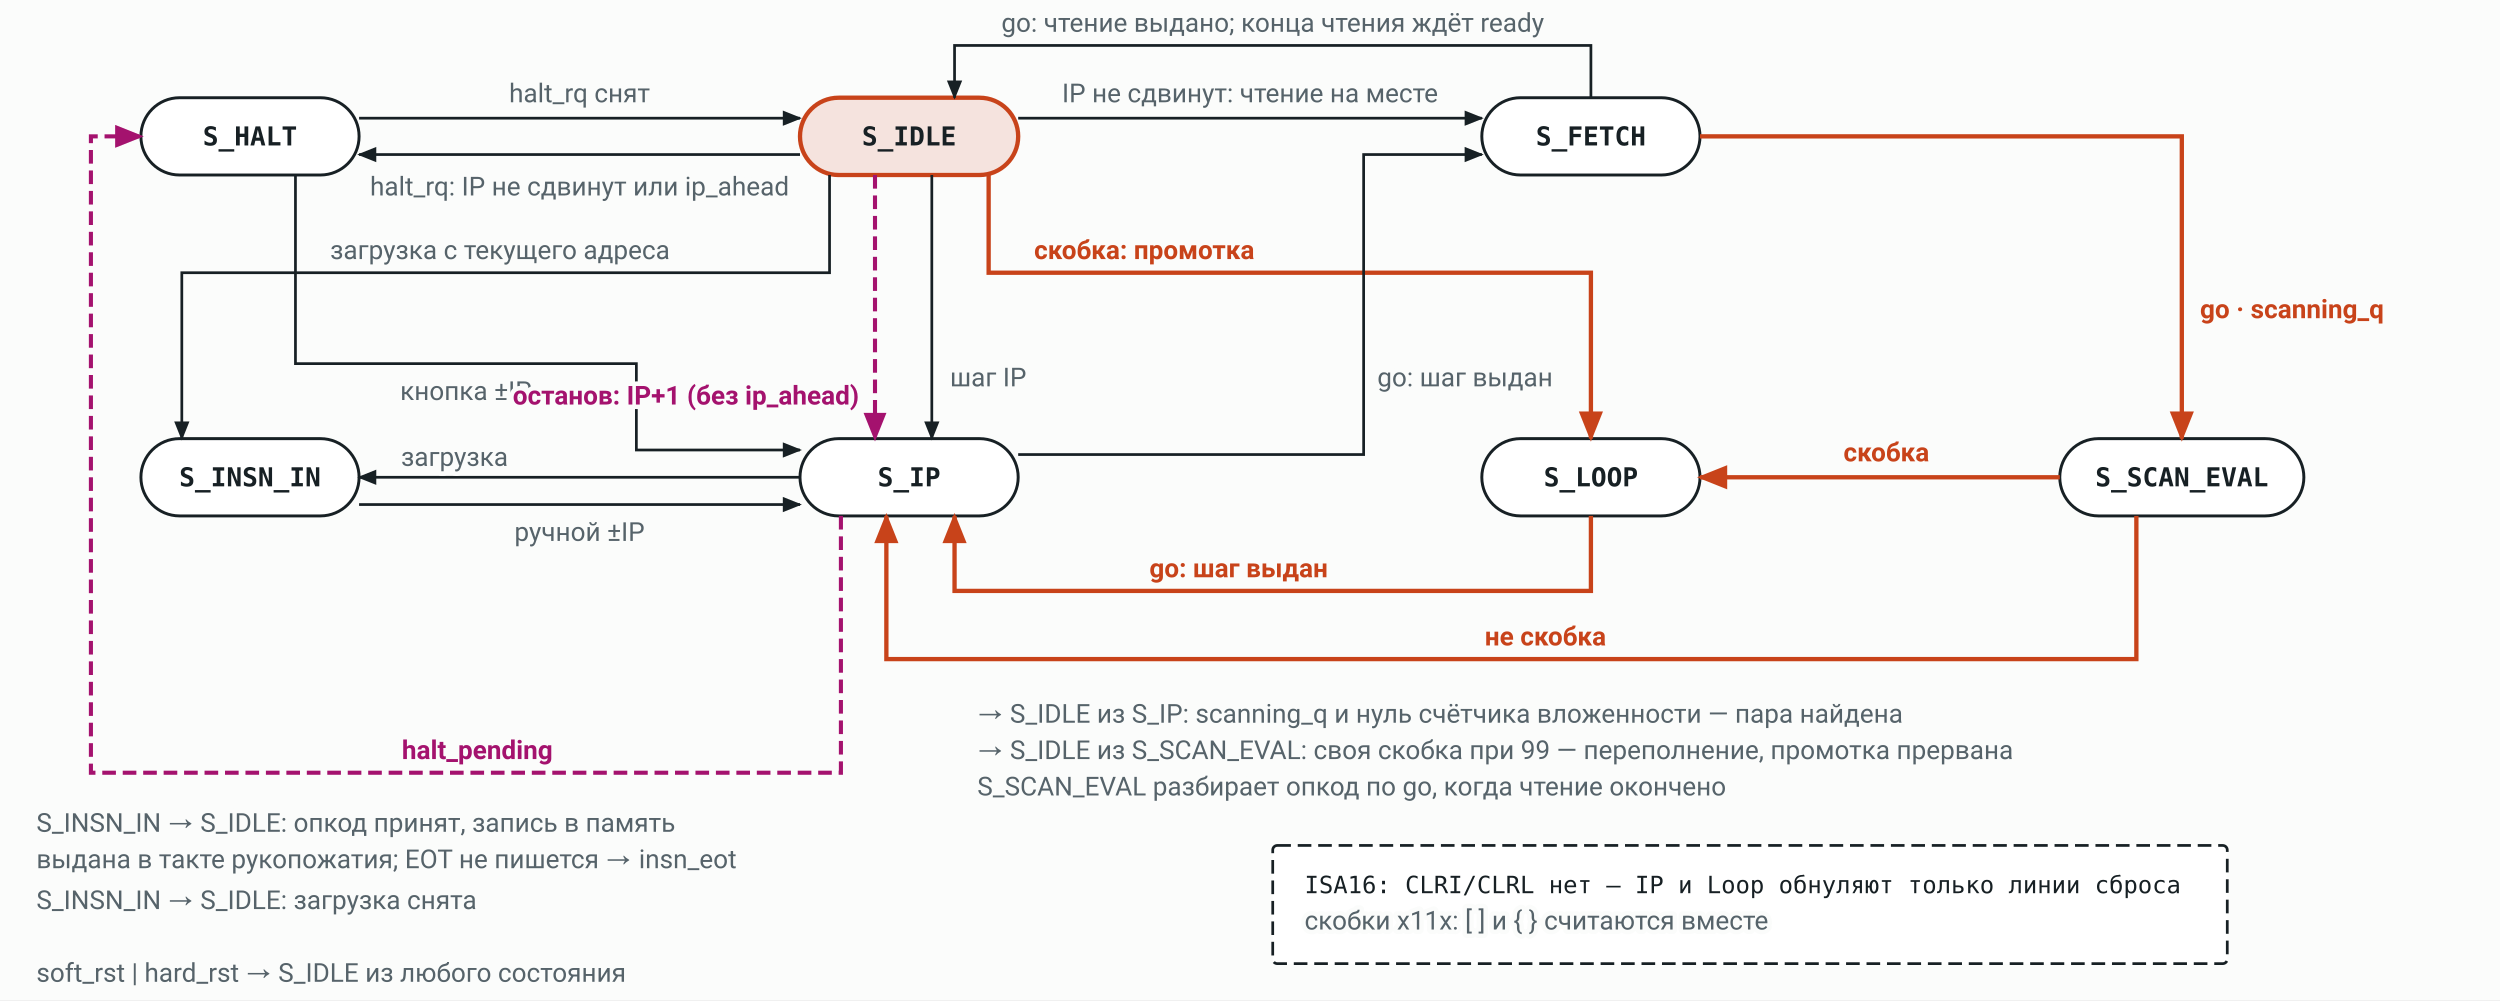
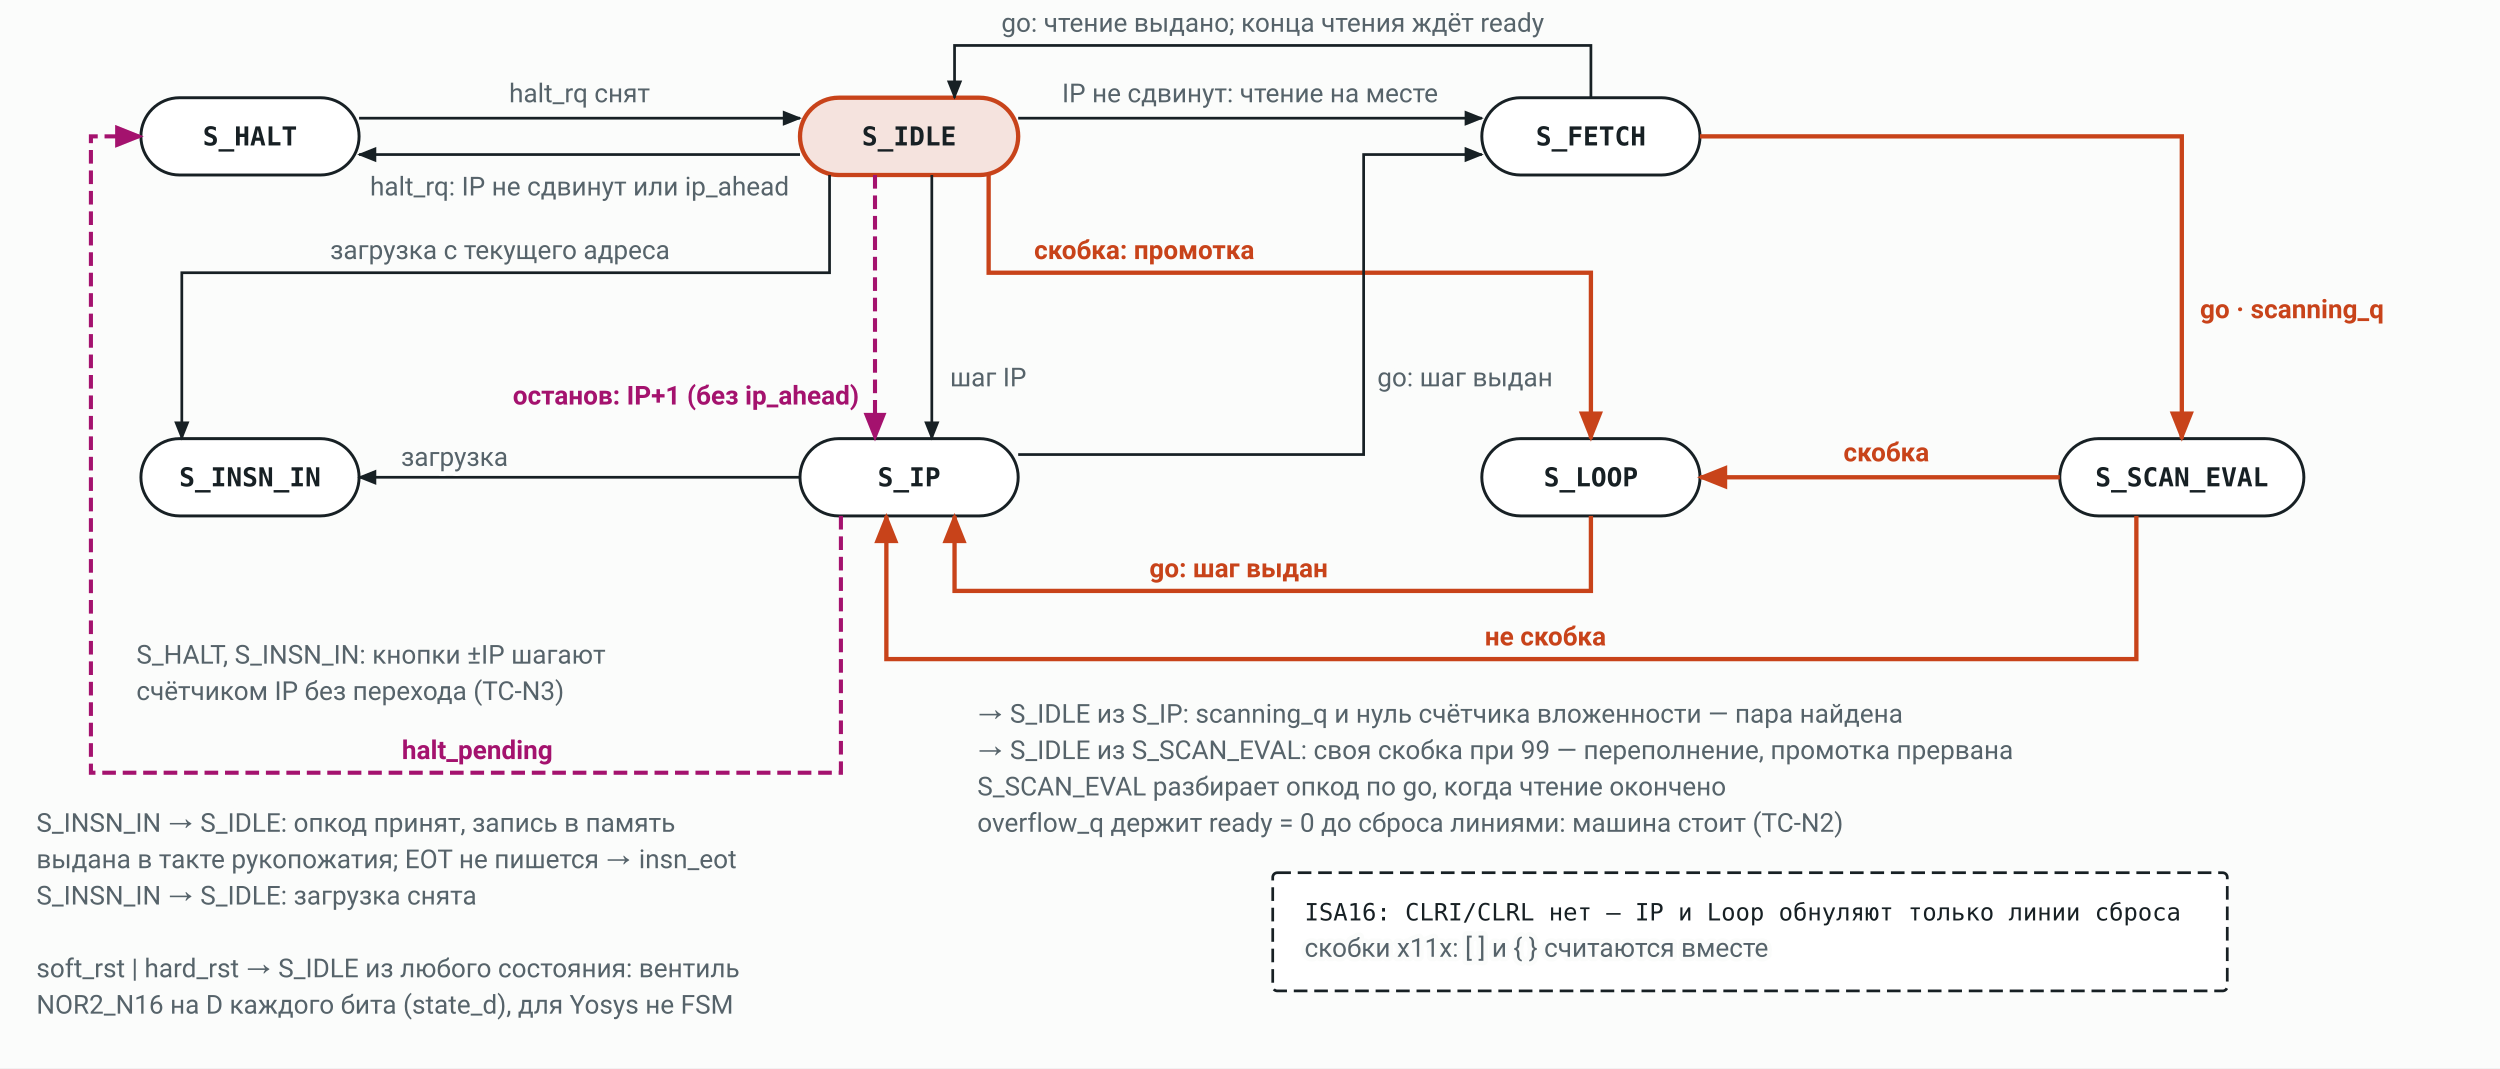
- <svg xmlns="http://www.w3.org/2000/svg" viewBox="0 0 1100 440" width="1100" height="440" class="dg" role="img" aria-label="Автомат IpLine. Основной цикл: шаг IP, чтение опкода. Ветвь промотки: разбор скобки, шаг счётчика вложенности, снова шаг IP до парной скобки. Каждое состояние, выдающее операцию, ждёт go — готовности обоих счётчиков и памяти — и уходит в такте её приёма.">
+ <svg xmlns="http://www.w3.org/2000/svg" viewBox="0 0 1100 470" width="1100" height="470" class="dg" role="img" aria-label="Автомат IpLine. Основной цикл: шаг IP, чтение опкода. Ветвь промотки: разбор скобки, шаг счётчика вложенности, снова шаг IP до парной скобки. Каждое состояние, выдающее операцию, ждёт go — готовности обоих счётчиков и памяти — и уходит в такте её приёма.">
  <style>
.dg { color: #172024; display: block; height: auto; color: #172024; }
.dg text { fill: currentColor; font-family: "PT Sans", "Segoe UI", Roboto, Helvetica, Arial, sans-serif; font-size: 11px; }
.dg .tt { font-family: "PT Sans Narrow", "Arial Narrow", "Roboto Condensed", Arial, sans-serif; font-weight: 700; font-size: 14px; letter-spacing: 0.02em; }
.dg .tm { font-family: "JetBrains Mono", "DejaVu Sans Mono", Consolas, "Liberation Mono", monospace; font-size: 10.5px; }
.dg .tl { fill: #56636a; font-size: 11.5px; }
.dg .tp { font-family: "JetBrains Mono", "DejaVu Sans Mono", Consolas, "Liberation Mono", monospace; font-size: 11px; }
.dg .tpi { font-family: "JetBrains Mono", "DejaVu Sans Mono", Consolas, "Liberation Mono", monospace; font-size: 10px; fill: #56636a; }
.dg .tn { fill: #56636a; font-size: 10.5px; }
.dg .tg { font-family: "JetBrains Mono", "DejaVu Sans Mono", Consolas, "Liberation Mono", monospace; font-size: 13px; font-weight: 700; }
.dg .ts { font-family: "JetBrains Mono", "DejaVu Sans Mono", Consolas, "Liberation Mono", monospace; font-size: 11.5px; font-weight: 600; }
.dg .tf { font-family: "PT Sans Narrow", "Arial Narrow", "Roboto Condensed", Arial, sans-serif; font-size: 13px; letter-spacing: 0.03em; fill: #56636a; }
.dg .tk { font-family: "PT Sans Narrow", "Arial Narrow", "Roboto Condensed", Arial, sans-serif; font-weight: 700; font-size: 14px; }
.dg .ti { font-family: "JetBrains Mono", "DejaVu Sans Mono", Consolas, "Liberation Mono", monospace; font-size: 8.5px; fill: #56636a; }
.dg .tnum { font-family: "JetBrains Mono", "DejaVu Sans Mono", Consolas, "Liberation Mono", monospace; font-size: 11px; font-weight: 700; fill: #c8431a; }
.dg .tacc { fill: #c8431a; font-weight: 700; font-size: 11.5px; }
.dg .blk { fill: #ffffff; stroke: currentColor; stroke-width: 1.2; }
.dg .blk-opt { fill: #ffffff; stroke: currentColor; stroke-width: 1.2; stroke-dasharray: 6 3; }
.dg .blk-acc { fill: rgba(200, 67, 26, 0.13); stroke: #c8431a; stroke-width: 1.6; }
.dg .frame { fill: none; stroke: #56636a; stroke-width: 1; stroke-dasharray: 2 4; }
.dg .w { fill: none; stroke: currentColor; stroke-width: 1.2; }
.dg .wd { fill: none; stroke: currentColor; stroke-width: 1.2; stroke-dasharray: 5 3; }
.dg .wacc { fill: none; stroke: #c8431a; stroke-width: 1.9; }
.dg .wbus { fill: none; stroke: currentColor; stroke-width: 3.2; }
.dg .wthin { fill: none; stroke: #56636a; stroke-width: 1; }
.dg .wv { fill: none; stroke: currentColor; stroke-width: 1.6; }
.dg .wvacc { fill: none; stroke: #c8431a; stroke-width: 2.1; }
.dg .grid { stroke: #c6cfcd; stroke-width: 1; }
.dg .ah { fill: currentColor; }
.dg .ahg { fill: #c8431a; }
.dg .ahw { fill: #a4126e; }
.dg .wwarn { fill: none; stroke: #a4126e; stroke-width: 1.8; stroke-dasharray: 6 3; }
.dg .twarn { fill: #a4126e; font-weight: 700; font-size: 11.5px; }
.dg .tl, .dg .tn, .dg .tacc, .dg .twarn { paint-order: stroke; stroke: #fbfcfb; stroke-width: 4px; stroke-linejoin: round; }
.dg .dot { fill: currentColor; }
.dg .dot-acc { fill: #c8431a; }
.dg .inv { fill: #ffffff; stroke: currentColor; stroke-width: 1.2; }
.dg .st { fill: #ffffff; stroke: currentColor; stroke-width: 1.3; }
.dg .st-acc { fill: rgba(200, 67, 26, 0.13); stroke: #c8431a; stroke-width: 1.9; }
.dg .st-dim { fill: #e3e9e8; stroke: #56636a; stroke-width: 1.1; stroke-dasharray: 4 3; }
.dg .anode { fill: #e3e9e8; stroke: #56636a; stroke-width: 1; }
.dg .kmain { fill: #ffffff; stroke: currentColor; stroke-width: 1.4; }
.dg .kga { fill: #ffffff; stroke: currentColor; stroke-width: 1.2; }
.dg .kgb { fill: #56636a; }
.dg .lit { fill: #c8431a; stroke: #c8431a; }
.dg .halo { fill: rgba(200, 67, 26, 0.13); }
.dg .tgt { fill: none; stroke: #c8431a; stroke-width: 1.3; stroke-dasharray: 3 3; }
.dg .seg { fill: #ffffff; stroke: currentColor; stroke-width: 1.1; }
.dg .seg-acc { fill: rgba(200, 67, 26, 0.13); stroke: #c8431a; stroke-width: 1.4; }
.dg .seg-off { fill: #e3e9e8; stroke: #56636a; stroke-width: 1; }
</style>
-   <rect x="0" y="0" width="1100" height="440" fill="#fbfcfb" />
+   <rect x="0" y="0" width="1100" height="470" fill="#fbfcfb" />
  <defs>
    <marker id="iplfsm-a" viewBox="0 0 10 10" refX="9" refY="5" markerWidth="7" markerHeight="7" orient="auto-start-reverse">
      <path d="M0,1 L10,5 L0,9 z" fill="#172024" stroke="none" stroke-width="0" class="ah" />
    </marker>
    <marker id="iplfsm-ag" viewBox="0 0 10 10" refX="9" refY="5" markerWidth="7" markerHeight="7" orient="auto-start-reverse">
      <path d="M0,1 L10,5 L0,9 z" fill="#c8431a" stroke="none" stroke-width="0" class="ahg" />
    </marker>
    <marker id="iplfsm-aw" viewBox="0 0 10 10" refX="9" refY="5" markerWidth="7" markerHeight="7" orient="auto-start-reverse">
      <path d="M0,1 L10,5 L0,9 z" fill="#a4126e" stroke="none" stroke-width="0" class="ahw" />
    </marker>
  </defs>
  <g transform="translate(0,0)">
    <rect x="62" y="43" width="96" height="34" rx="17" fill="#ffffff" stroke="#172024" stroke-width="1.3" class="st" />
    <text x="110" y="64" fill="#172024" font-size="11" font-family="sans-serif" class="ts" text-anchor="middle">S_HALT</text>
    <rect x="352" y="43" width="96" height="34" rx="17" fill="#f5ddd3" stroke="#c8431a" stroke-width="1.9" class="st-acc" />
    <text x="400" y="64" fill="#172024" font-size="11" font-family="sans-serif" class="ts" text-anchor="middle">S_IDLE</text>
    <rect x="652" y="43" width="96" height="34" rx="17" fill="#ffffff" stroke="#172024" stroke-width="1.3" class="st" />
    <text x="700" y="64" fill="#172024" font-size="11" font-family="sans-serif" class="ts" text-anchor="middle">S_FETCH</text>
    <rect x="62" y="193" width="96" height="34" rx="17" fill="#ffffff" stroke="#172024" stroke-width="1.3" class="st" />
    <text x="110" y="214" fill="#172024" font-size="11" font-family="sans-serif" class="ts" text-anchor="middle">S_INSN_IN</text>
    <rect x="352" y="193" width="96" height="34" rx="17" fill="#ffffff" stroke="#172024" stroke-width="1.3" class="st" />
    <text x="400" y="214" fill="#172024" font-size="11" font-family="sans-serif" class="ts" text-anchor="middle">S_IP</text>
    <rect x="652" y="193" width="96" height="34" rx="17" fill="#ffffff" stroke="#172024" stroke-width="1.3" class="st" />
    <text x="700" y="214" fill="#172024" font-size="11" font-family="sans-serif" class="ts" text-anchor="middle">S_LOOP</text>
    <rect x="906.3" y="193" width="107.4" height="34" rx="17" fill="#ffffff" stroke="#172024" stroke-width="1.3" class="st" />
    <text x="960" y="214" fill="#172024" font-size="11" font-family="sans-serif" class="ts" text-anchor="middle">S_SCAN_EVAL</text>
    <polyline points="158,52 352,52" fill="none" stroke="#172024" stroke-width="1.2" class="w" marker-end="url(#iplfsm-a)" />
    <text x="255" y="45" fill="#56636a" font-size="11" font-family="sans-serif" class="tl" text-anchor="middle">halt_rq снят</text>
    <polyline points="352,68 158,68" fill="none" stroke="#172024" stroke-width="1.2" class="w" marker-end="url(#iplfsm-a)" />
    <text x="255" y="86" fill="#56636a" font-size="11" font-family="sans-serif" class="tl" text-anchor="middle">halt_rq: IP не сдвинут или ip_ahead</text>
-     <polyline points="130,77 130,160 280,160 280,198 352,198" fill="none" stroke="#172024" stroke-width="1.2" class="w" marker-end="url(#iplfsm-a)" />
-     <text x="205" y="176" fill="#56636a" font-size="11" font-family="sans-serif" class="tl" text-anchor="middle">кнопка ±IP</text>
    <polyline points="365,77 365,120 80,120 80,193" fill="none" stroke="#172024" stroke-width="1.2" class="w" marker-end="url(#iplfsm-a)" />
    <text x="220" y="114" fill="#56636a" font-size="11" font-family="sans-serif" class="tl" text-anchor="middle">загрузка с текущего адреса</text>
    <polyline points="385,77 385,193" fill="none" stroke="#a4126e" stroke-width="1.8" stroke-dasharray="5 3" class="wwarn" marker-end="url(#iplfsm-aw)" />
    <text x="378" y="178" fill="#a4126e" font-size="11" font-family="sans-serif" class="twarn" text-anchor="end">останов: IP+1 (без ip_ahead)</text>
    <polyline points="410,77 410,193" fill="none" stroke="#172024" stroke-width="1.2" class="w" marker-end="url(#iplfsm-a)" />
    <text x="418" y="170" fill="#56636a" font-size="11" font-family="sans-serif" class="tl" text-anchor="start">шаг IP</text>
    <polyline points="435,77 435,120 700,120 700,193" fill="none" stroke="#c8431a" stroke-width="1.9" class="wacc" marker-end="url(#iplfsm-ag)" />
    <text x="455" y="114" fill="#c8431a" font-size="11" font-family="sans-serif" class="tacc" text-anchor="start">скобка: промотка</text>
    <polyline points="448,52 652,52" fill="none" stroke="#172024" stroke-width="1.2" class="w" marker-end="url(#iplfsm-a)" />
    <text x="550" y="45" fill="#56636a" font-size="11" font-family="sans-serif" class="tl" text-anchor="middle">IP не сдвинут: чтение на месте</text>
    <polyline points="448,200 600,200 600,68 652,68" fill="none" stroke="#172024" stroke-width="1.2" class="w" marker-end="url(#iplfsm-a)" />
    <text x="606" y="170" fill="#56636a" font-size="11" font-family="sans-serif" class="tl" text-anchor="start">go: шаг выдан</text>
    <polyline points="700,43 700,20 420,20 420,43" fill="none" stroke="#172024" stroke-width="1.2" class="w" marker-end="url(#iplfsm-a)" />
    <text x="560" y="14" fill="#56636a" font-size="11" font-family="sans-serif" class="tl" text-anchor="middle">go: чтение выдано; конца чтения ждёт ready</text>
    <polyline points="748,60 960,60 960,193" fill="none" stroke="#c8431a" stroke-width="1.9" class="wacc" marker-end="url(#iplfsm-ag)" />
    <text x="968" y="140" fill="#c8431a" font-size="11" font-family="sans-serif" class="tacc" text-anchor="start">go · scanning_q</text>
    <polyline points="906.3,210 748,210" fill="none" stroke="#c8431a" stroke-width="1.9" class="wacc" marker-end="url(#iplfsm-ag)" />
    <text x="830" y="203" fill="#c8431a" font-size="11" font-family="sans-serif" class="tacc" text-anchor="middle">скобка</text>
    <polyline points="940,227 940,290 390,290 390,227" fill="none" stroke="#c8431a" stroke-width="1.9" class="wacc" marker-end="url(#iplfsm-ag)" />
    <text x="680" y="284" fill="#c8431a" font-size="11" font-family="sans-serif" class="tacc" text-anchor="middle">не скобка</text>
    <polyline points="700,227 700,260 420,260 420,227" fill="none" stroke="#c8431a" stroke-width="1.9" class="wacc" marker-end="url(#iplfsm-ag)" />
    <text x="545" y="254" fill="#c8431a" font-size="11" font-family="sans-serif" class="tacc" text-anchor="middle">go: шаг выдан</text>
    <text x="430" y="318" fill="#56636a" font-size="11" font-family="sans-serif" class="tl" text-anchor="start">→ S_IDLE из S_IP: scanning_q и нуль счётчика вложенности — пара найдена</text>
    <text x="430" y="334" fill="#56636a" font-size="11" font-family="sans-serif" class="tl" text-anchor="start">→ S_IDLE из S_SCAN_EVAL: своя скобка при 99 — переполнение, промотка прервана</text>
    <text x="430" y="350" fill="#56636a" font-size="11" font-family="sans-serif" class="tl" text-anchor="start">S_SCAN_EVAL разбирает опкод по go, когда чтение окончено</text>
+     <text x="430" y="366" fill="#56636a" font-size="11" font-family="sans-serif" class="tl" text-anchor="start">overflow_q держит ready = 0 до сброса линиями: машина стоит (TC-N2)</text>
    <polyline points="352,210 158,210" fill="none" stroke="#172024" stroke-width="1.2" class="w" marker-end="url(#iplfsm-a)" />
    <text x="200" y="205" fill="#56636a" font-size="11" font-family="sans-serif" class="tl" text-anchor="middle">загрузка</text>
-     <polyline points="158,222 352,222" fill="none" stroke="#172024" stroke-width="1.2" class="w" marker-end="url(#iplfsm-a)" />
-     <text x="255" y="238" fill="#56636a" font-size="11" font-family="sans-serif" class="tl" text-anchor="middle">ручной ±IP</text>
    <polyline points="370,227 370,340 40,340 40,60 62,60" fill="none" stroke="#a4126e" stroke-width="1.8" stroke-dasharray="5 3" class="wwarn" marker-end="url(#iplfsm-aw)" />
    <text x="210" y="334" fill="#a4126e" font-size="11" font-family="sans-serif" class="twarn" text-anchor="middle">halt_pending</text>
    <text x="16" y="366" fill="#56636a" font-size="11" font-family="sans-serif" class="tl" text-anchor="start">S_INSN_IN → S_IDLE: опкод принят, запись в память</text>
    <text x="16" y="382" fill="#56636a" font-size="11" font-family="sans-serif" class="tl" text-anchor="start">выдана в такте рукопожатия; EOT не пишется → insn_eot</text>
-     <text x="16" y="400" fill="#56636a" font-size="11" font-family="sans-serif" class="tl" text-anchor="start">S_INSN_IN → S_IDLE: загрузка снята</text>
-     <rect x="560" y="372" width="420" height="52" rx="2" fill="#ffffff" stroke="#172024" stroke-width="1.2" class="blk-opt" />
-     <text x="574" y="393" fill="#172024" font-size="11" font-family="sans-serif" class="tm" text-anchor="start">ISA16: CLRI/CLRL нет — IP и Loop обнуляют только линии сброса</text>
-     <text x="574" y="409" fill="#56636a" font-size="11" font-family="sans-serif" class="tl" text-anchor="start">скобки x11x: [ ] и { } считаются вместе</text>
-     <text x="16" y="432" fill="#56636a" font-size="11" font-family="sans-serif" class="tl" text-anchor="start">soft_rst | hard_rst → S_IDLE из любого состояния</text>
+     <text x="16" y="398" fill="#56636a" font-size="11" font-family="sans-serif" class="tl" text-anchor="start">S_INSN_IN → S_IDLE: загрузка снята</text>
+     <text x="60" y="292" fill="#56636a" font-size="11" font-family="sans-serif" class="tl" text-anchor="start">S_HALT, S_INSN_IN: кнопки ±IP шагают</text>
+     <text x="60" y="308" fill="#56636a" font-size="11" font-family="sans-serif" class="tl" text-anchor="start">счётчиком IP без перехода (TC-N3)</text>
+     <rect x="560" y="384" width="420" height="52" rx="2" fill="#ffffff" stroke="#172024" stroke-width="1.2" class="blk-opt" />
+     <text x="574" y="405" fill="#172024" font-size="11" font-family="sans-serif" class="tm" text-anchor="start">ISA16: CLRI/CLRL нет — IP и Loop обнуляют только линии сброса</text>
+     <text x="574" y="421" fill="#56636a" font-size="11" font-family="sans-serif" class="tl" text-anchor="start">скобки x11x: [ ] и { } считаются вместе</text>
+     <text x="16" y="430" fill="#56636a" font-size="11" font-family="sans-serif" class="tl" text-anchor="start">soft_rst | hard_rst → S_IDLE из любого состояния: вентиль</text>
+     <text x="16" y="446" fill="#56636a" font-size="11" font-family="sans-serif" class="tl" text-anchor="start">NOR2_N16 на D каждого бита (state_d), для Yosys не FSM</text>
  </g>
</svg>
